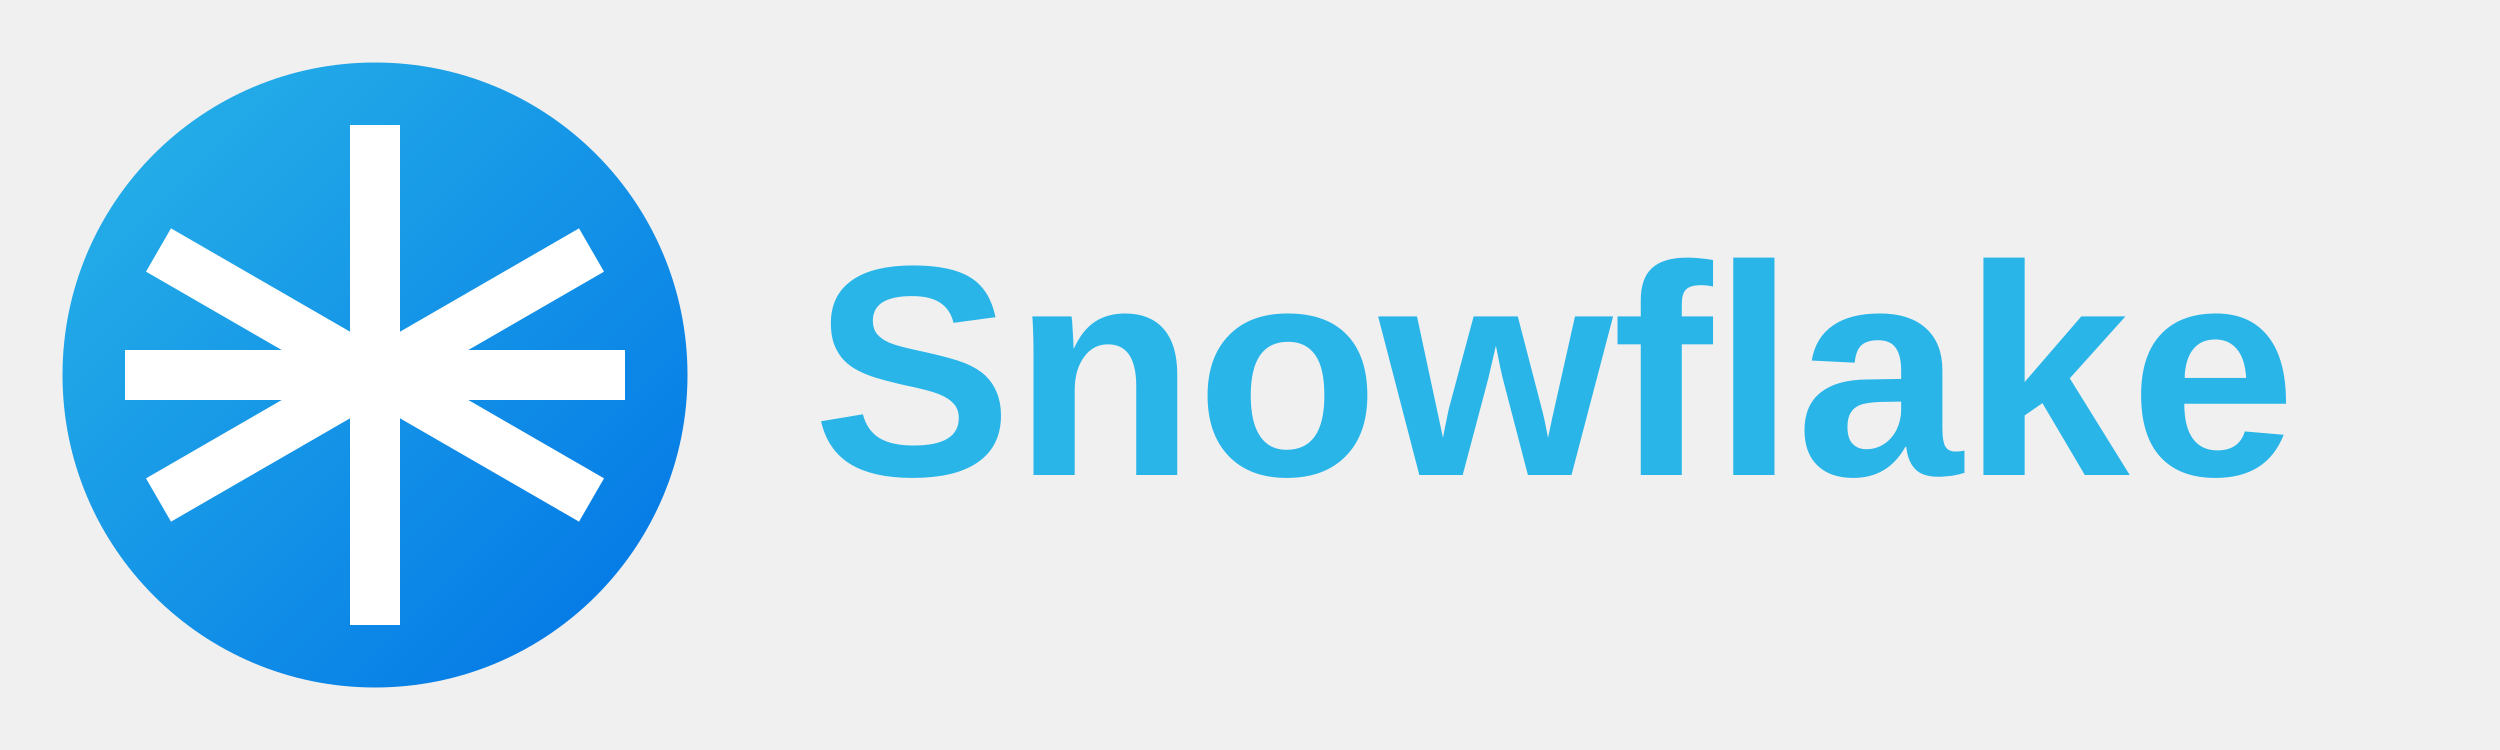
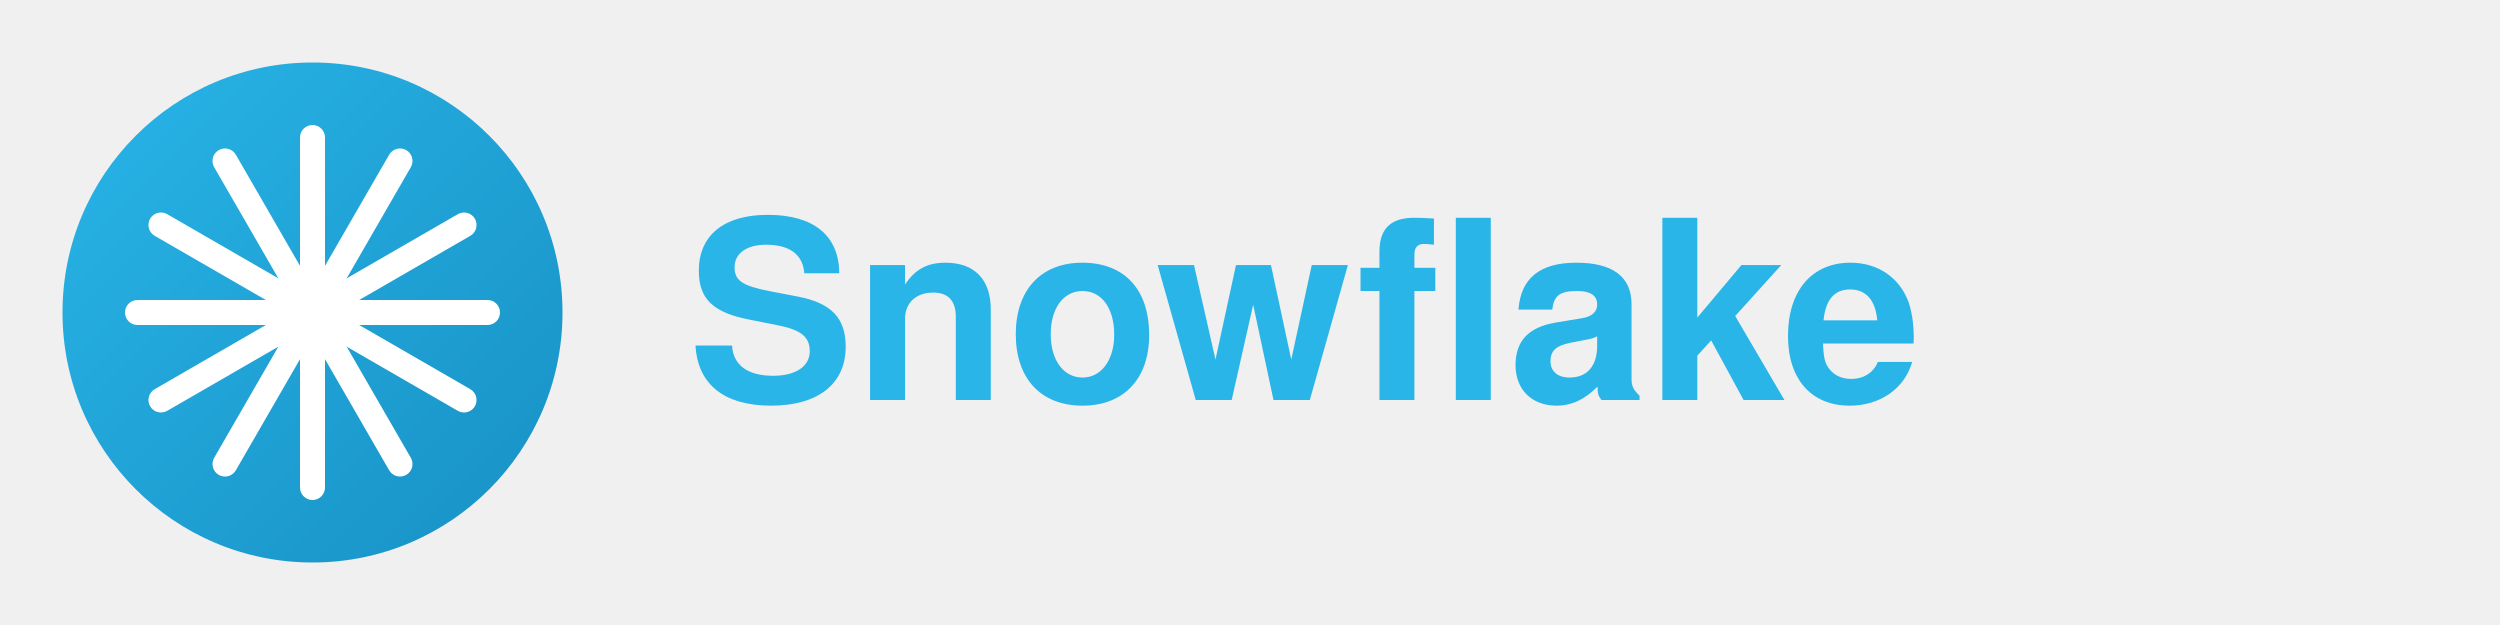
- <svg xmlns="http://www.w3.org/2000/svg" viewBox="0 0 200 60">
+ <svg xmlns="http://www.w3.org/2000/svg" viewBox="0 0 200 50">
  <defs>
    <linearGradient id="snowflakeGrad" x1="0%" y1="0%" x2="100%" y2="100%">
      <stop offset="0%" style="stop-color:#29B5E8" />
-       <stop offset="100%" style="stop-color:#0073E6" />
+       <stop offset="100%" style="stop-color:#1790C4" />
    </linearGradient>
  </defs>
-   <circle cx="30" cy="30" r="25" fill="url(#snowflakeGrad)" />
-   <g fill="white" transform="translate(30,30)">
-     <rect x="-2" y="-20" width="4" height="40" />
-     <rect x="-20" y="-2" width="40" height="4" />
-     <rect x="-2" y="-20" width="4" height="40" transform="rotate(60)" />
-     <rect x="-2" y="-20" width="4" height="40" transform="rotate(-60)" />
+   <circle cx="25" cy="25" r="20" fill="url(#snowflakeGrad)" />
+   <g fill="white">
+     <rect x="24" y="10" width="2" height="30" rx="1" />
+     <rect x="10" y="24" width="30" height="2" rx="1" />
+     <rect x="24" y="10" width="2" height="30" rx="1" transform="rotate(60 25 25)" />
+     <rect x="10" y="24" width="30" height="2" rx="1" transform="rotate(60 25 25)" />
+     <rect x="24" y="10" width="2" height="30" rx="1" transform="rotate(120 25 25)" />
+     <rect x="10" y="24" width="30" height="2" rx="1" transform="rotate(120 25 25)" />
  </g>
-   <text x="65" y="38" font-family="Arial, sans-serif" font-size="24" font-weight="bold" fill="#29B5E8">Snowflake</text>
+   <text x="55" y="32" font-family="Helvetica, Arial, sans-serif" font-size="20" font-weight="bold" fill="#29B5E8">Snowflake</text>
</svg>
